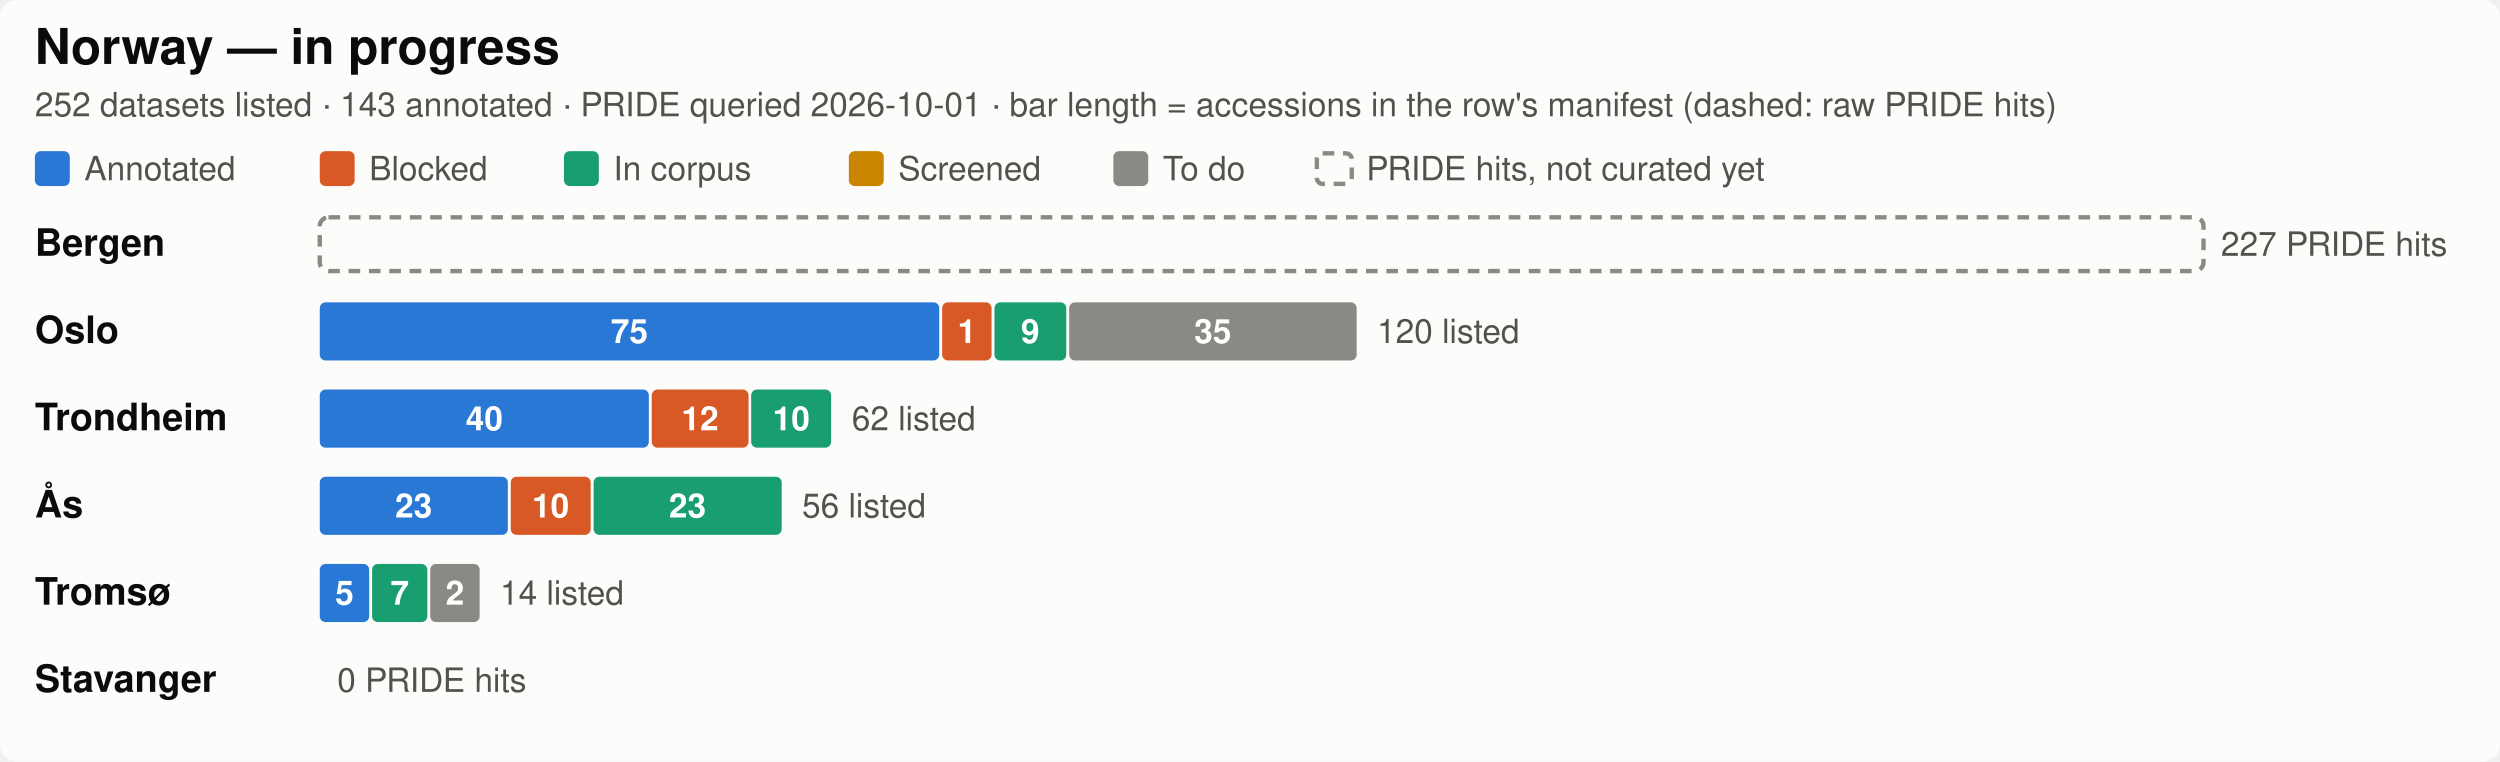
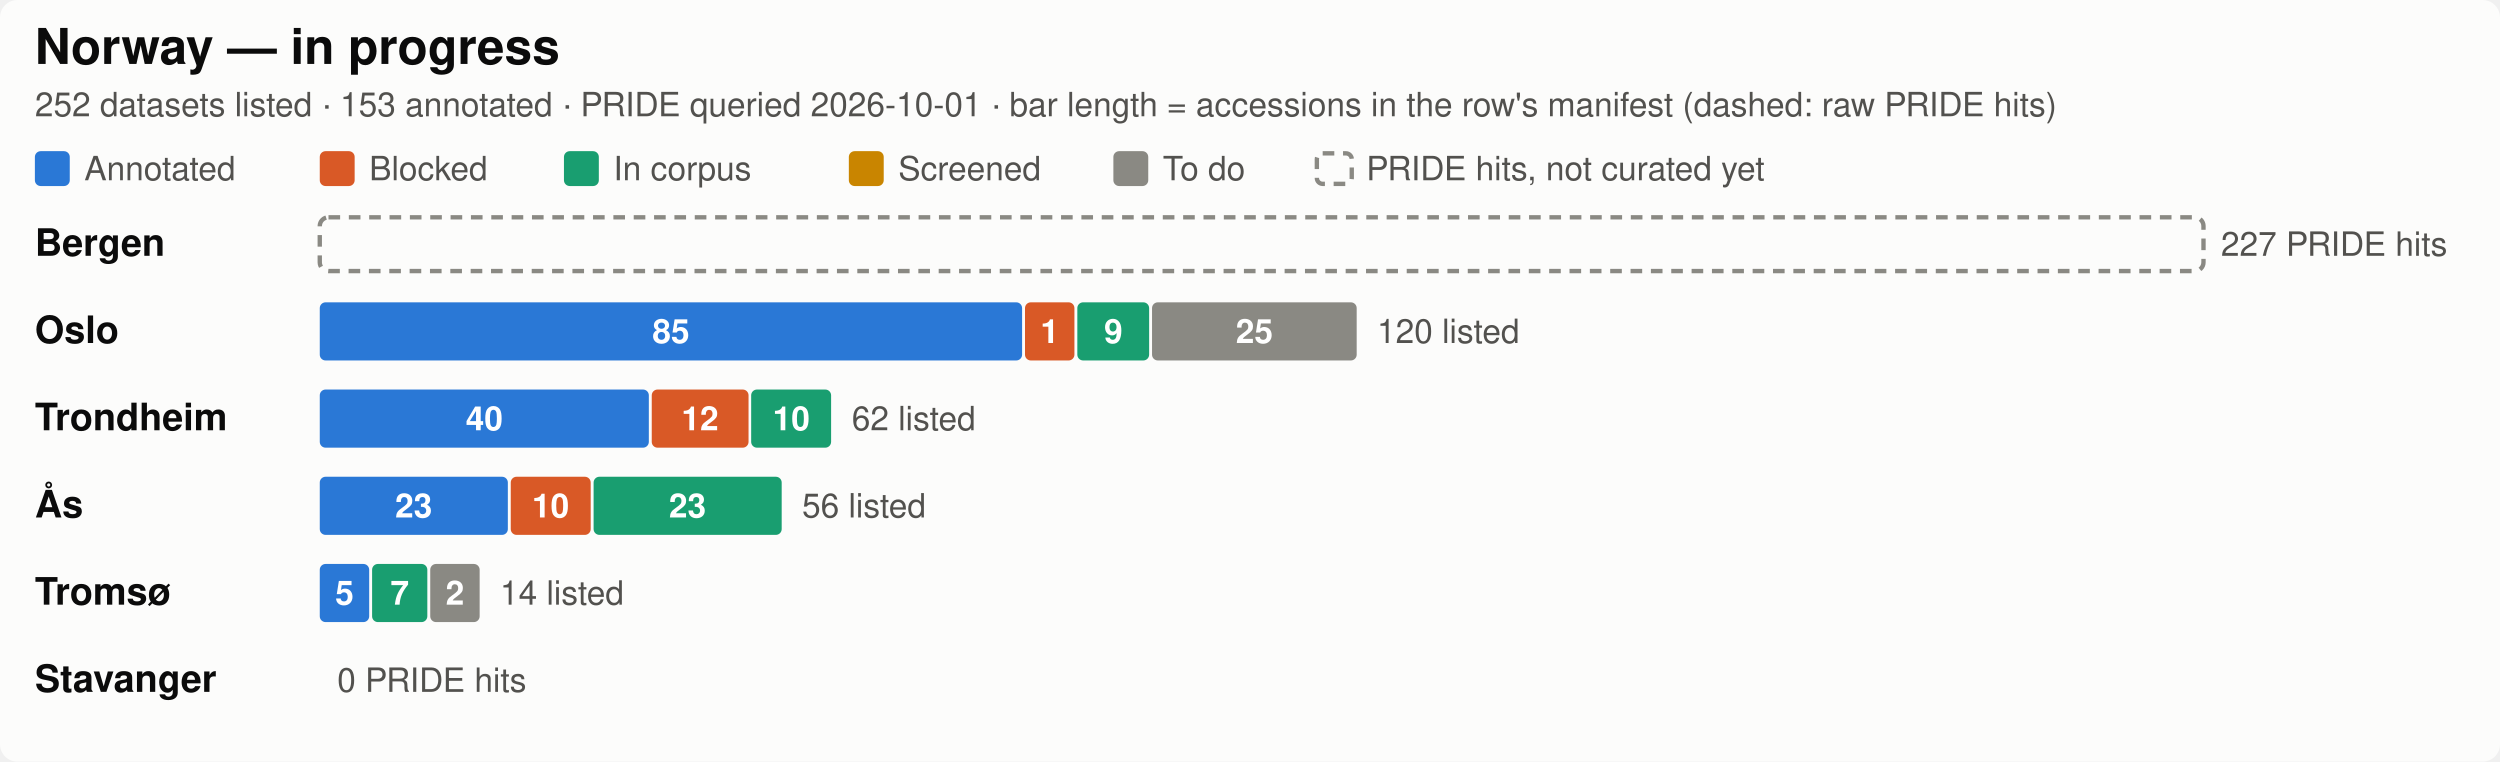
<svg xmlns="http://www.w3.org/2000/svg" width="860" height="262" viewBox="0 0 860 262" role="img" aria-label="Norway SDRF progress by city">
  <style>
  .bg { fill: #fcfcfb; }
  .title { fill: #0b0b0b; font-size: 17px; font-weight: 600; }
  .city { fill: #0b0b0b; font-size: 13px; font-weight: 600; }
  .sub, .legend, .total { fill: #52514e; font-size: 11.5px; }
  .seg { font-size: 11.5px; font-weight: 600; fill: #ffffff; font-variant-numeric: tabular-nums; }
  .uncurated { fill: none; stroke: #8a8983; stroke-width: 1.5; stroke-dasharray: 4 3; }
  text { font-family: -apple-system, "Segoe UI", Helvetica, Arial, sans-serif; }
  .c-annotated { fill: #2a78d6; }
  .c-blocked { fill: #d95926; }
  .c-in_corpus { fill: #199e70; }
  .c-screened { fill: #c98500; }
  .c-todo { fill: #8a8983; }

  @media (prefers-color-scheme: dark) {
    .bg { fill: #1a1a19; }
    .title, .city { fill: #ffffff; }
    .sub, .legend, .total { fill: #c3c2b7; }
    .uncurated { stroke: #8f8e86; }
    .c-annotated { fill: #3987e5; }
    .c-blocked { fill: #d95926; }
    .c-in_corpus { fill: #199e70; }
    .c-screened { fill: #c98500; }
    .c-todo { fill: #6b6a65; }
  }
</style>
  <rect class="bg" width="860" height="262" rx="6" />
  <text class="title" x="12" y="22">Norway — in progress</text>
-   <text class="sub" x="12" y="40">252 datasets listed · 143 annotated · PRIDE queried 2026-10-01 · bar length = accessions in the row's manifest (dashed: raw PRIDE hits)</text>
+   <text class="sub" x="12" y="40">252 datasets listed · 153 annotated · PRIDE queried 2026-10-01 · bar length = accessions in the row's manifest (dashed: raw PRIDE hits)</text>
  <rect class="c-annotated" fill="#2a78d6" x="12" y="52" width="12" height="12" rx="2" />
  <text class="legend" x="29" y="62">Annotated</text>
  <rect class="c-blocked" fill="#d95926" x="110" y="52" width="12" height="12" rx="2" />
  <text class="legend" x="127" y="62">Blocked</text>
  <rect class="c-in_corpus" fill="#199e70" x="194" y="52" width="12" height="12" rx="2" />
  <text class="legend" x="211" y="62">In corpus</text>
  <rect class="c-screened" fill="#c98500" x="292" y="52" width="12" height="12" rx="2" />
  <text class="legend" x="309" y="62">Screened</text>
  <rect class="c-todo" fill="#8a8983" x="383" y="52" width="12" height="12" rx="2" />
  <text class="legend" x="400" y="62">To do</text>
  <rect class="uncurated" fill="none" stroke="#8a8983" x="453" y="52.75" width="12" height="10.5" rx="2" />
  <text class="legend" x="470" y="62">PRIDE hits, not curated yet</text>
  <text class="city" x="12" y="88.0">Bergen</text>
  <rect class="uncurated" fill="none" stroke="#8a8983" x="110" y="74.75" width="648.0" height="18.5" rx="3" />
  <text class="total" x="764.0" y="88.0">227 PRIDE hits</text>
  <text class="city" x="12" y="118.0">Oslo</text>
-   <rect class="c-annotated" fill="#2a78d6" x="110.0" y="104" width="213.1" height="20" rx="2" />
-   <text class="seg" x="216.5" y="118.0" text-anchor="middle">75</text>
-   <rect class="c-blocked" fill="#d95926" x="324.1" y="104" width="17.0" height="20" rx="2" />
-   <text class="seg" x="332.6" y="118.0" text-anchor="middle">1</text>
-   <rect class="c-in_corpus" fill="#199e70" x="342.1" y="104" width="24.7" height="20" rx="2" />
-   <text class="seg" x="354.4" y="118.0" text-anchor="middle">9</text>
-   <rect class="c-todo" fill="#8a8983" x="367.8" y="104" width="98.9" height="20" rx="2" />
-   <text class="seg" x="417.2" y="118.0" text-anchor="middle">35</text>
+   <rect class="c-annotated" fill="#2a78d6" x="110.0" y="104" width="241.6" height="20" rx="2" />
+   <text class="seg" x="230.8" y="118.0" text-anchor="middle">85</text>
+   <rect class="c-blocked" fill="#d95926" x="352.6" y="104" width="17.0" height="20" rx="2" />
+   <text class="seg" x="361.1" y="118.0" text-anchor="middle">1</text>
+   <rect class="c-in_corpus" fill="#199e70" x="370.6" y="104" width="24.7" height="20" rx="2" />
+   <text class="seg" x="383.0" y="118.0" text-anchor="middle">9</text>
+   <rect class="c-todo" fill="#8a8983" x="396.3" y="104" width="70.4" height="20" rx="2" />
+   <text class="seg" x="431.5" y="118.0" text-anchor="middle">25</text>
  <text class="total" x="473.7" y="118.0">120 listed</text>
  <text class="city" x="12" y="148.0">Trondheim</text>
  <rect class="c-annotated" fill="#2a78d6" x="110.0" y="134" width="113.2" height="20" rx="2" />
  <text class="seg" x="166.6" y="148.0" text-anchor="middle">40</text>
  <rect class="c-blocked" fill="#d95926" x="224.2" y="134" width="33.3" height="20" rx="2" />
  <text class="seg" x="240.8" y="148.0" text-anchor="middle">12</text>
  <rect class="c-in_corpus" fill="#199e70" x="258.4" y="134" width="27.5" height="20" rx="2" />
  <text class="seg" x="272.2" y="148.0" text-anchor="middle">10</text>
  <text class="total" x="293.0" y="148.0">62 listed</text>
  <text class="city" x="12" y="178.0">Ås</text>
  <rect class="c-annotated" fill="#2a78d6" x="110.0" y="164" width="64.7" height="20" rx="2" />
  <text class="seg" x="142.3" y="178.0" text-anchor="middle">23</text>
  <rect class="c-blocked" fill="#d95926" x="175.7" y="164" width="27.5" height="20" rx="2" />
  <text class="seg" x="189.4" y="178.0" text-anchor="middle">10</text>
  <rect class="c-in_corpus" fill="#199e70" x="204.2" y="164" width="64.7" height="20" rx="2" />
  <text class="seg" x="236.5" y="178.0" text-anchor="middle">23</text>
  <text class="total" x="275.9" y="178.0">56 listed</text>
  <text class="city" x="12" y="208.0">Tromsø</text>
  <rect class="c-annotated" fill="#2a78d6" x="110.0" y="194" width="17.0" height="20" rx="2" />
  <text class="seg" x="118.5" y="208.0" text-anchor="middle">5</text>
  <rect class="c-in_corpus" fill="#199e70" x="128.0" y="194" width="19.0" height="20" rx="2" />
  <text class="seg" x="137.5" y="208.0" text-anchor="middle">7</text>
  <rect class="c-todo" fill="#8a8983" x="148.0" y="194" width="17.0" height="20" rx="2" />
  <text class="seg" x="156.5" y="208.0" text-anchor="middle">2</text>
  <text class="total" x="172.0" y="208.0">14 listed</text>
  <text class="city" x="12" y="238.0">Stavanger</text>
  <text class="total" x="116.0" y="238.0">0 PRIDE hits</text>
</svg>
